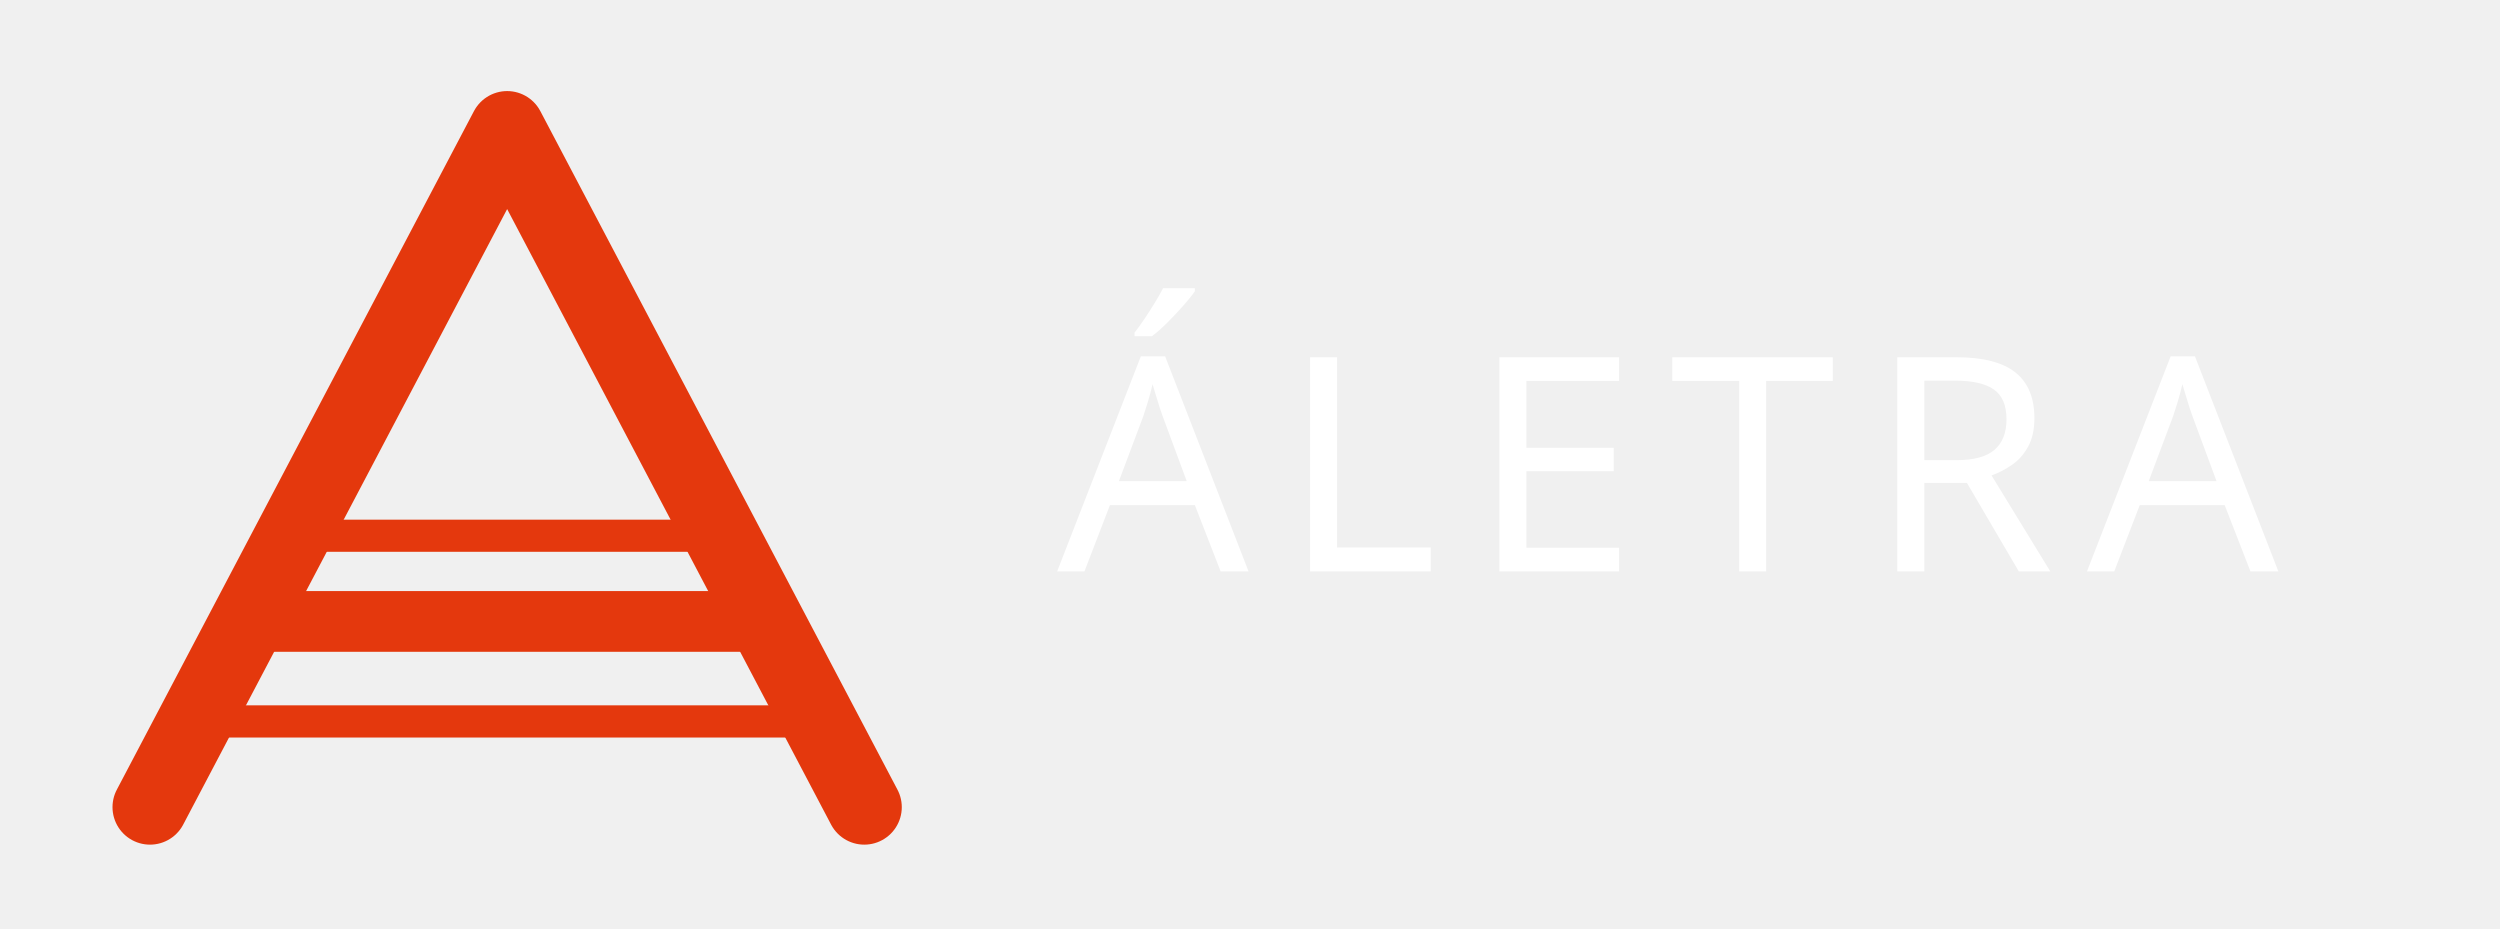
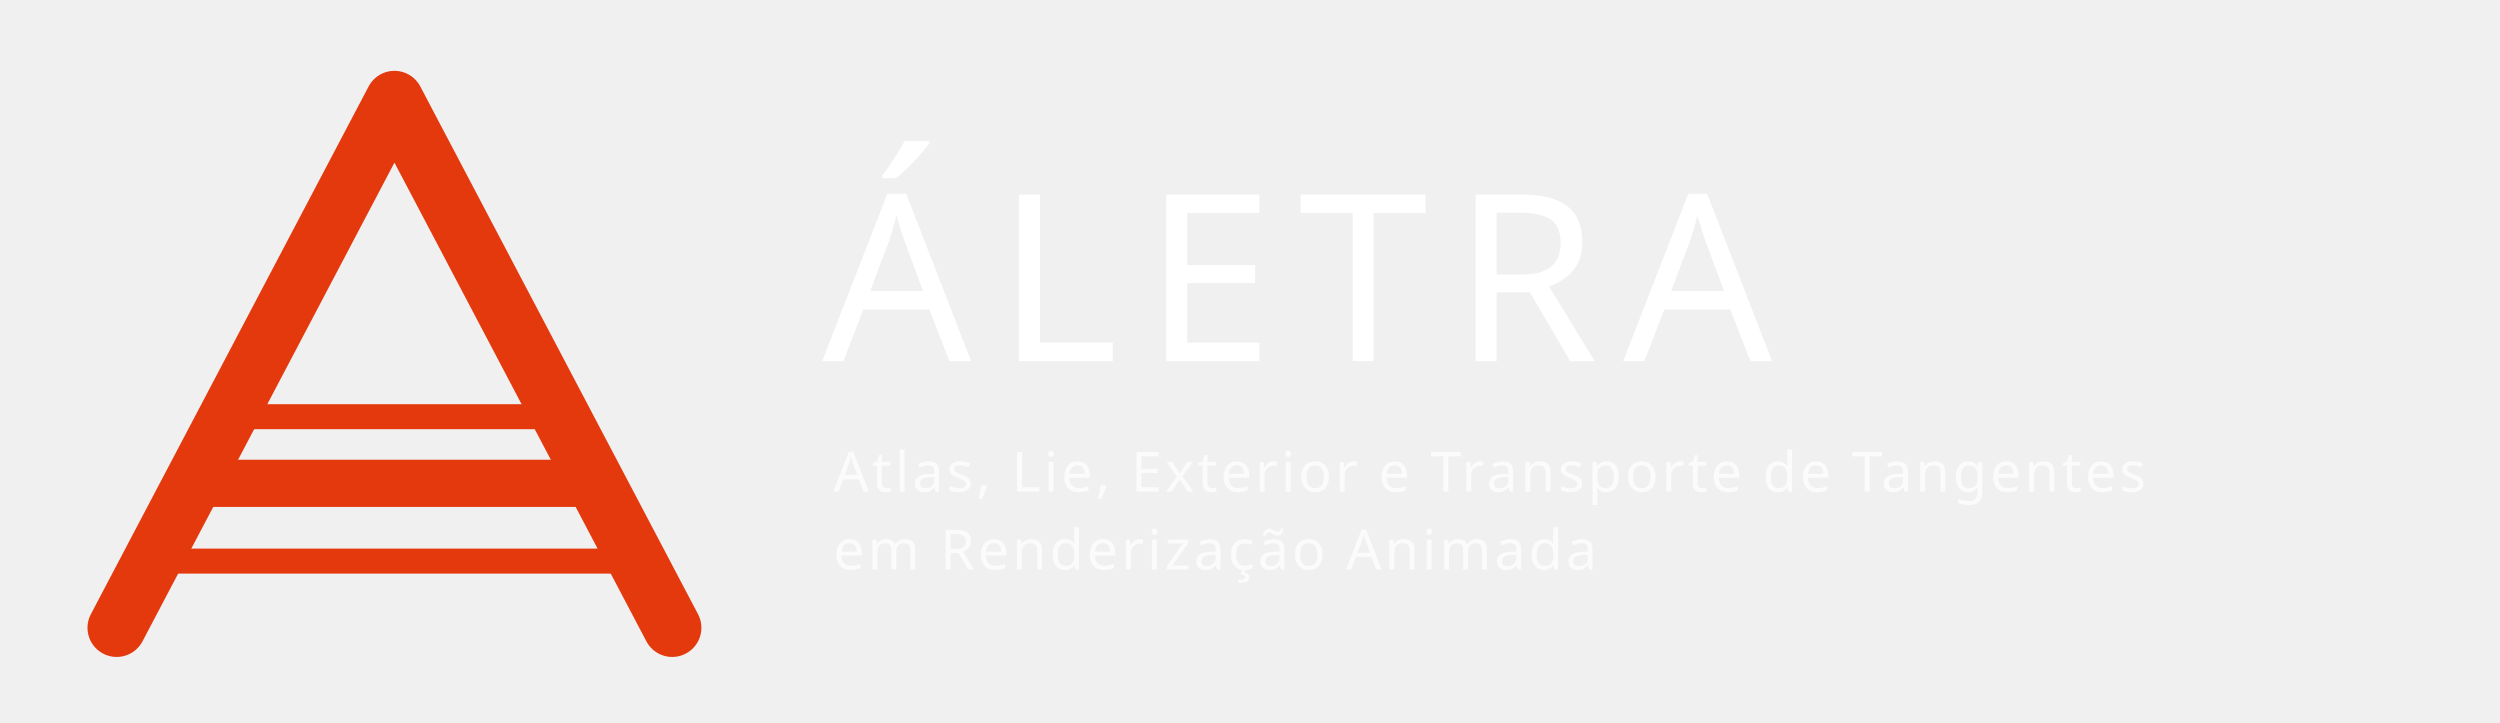
- <svg xmlns="http://www.w3.org/2000/svg" viewBox="0 0 700 260" width="700" height="260" role="img" aria-label="ÁLETRA">
+ <svg xmlns="http://www.w3.org/2000/svg" viewBox="0 0 900 260" width="900" height="260" role="img" aria-label="ÁLETRA — Atlas, Lie, Exterior e Transporte de Tangentes em Renderização Animada">
  <g transform="translate(14,2)" stroke="#E4380D" fill="none" stroke-linecap="round" stroke-linejoin="round">
    <path d="M28,224 L128,34 L228,224" stroke-width="21" />
    <path d="M74,148 L182,148" stroke-width="9" />
    <path d="M61.4,172 L194.6,172" stroke-width="17" />
    <path d="M46.6,200 L209.4,200" stroke-width="9" />
  </g>
-   <text x="296" y="160" font-family="Poppins, Futura, 'Century Gothic', 'Trebuchet MS', sans-serif" font-size="84" font-weight="500" letter-spacing="9" fill="#FFFFFF">ÁLETRA</text>
+   <text x="296" y="130" font-family="Poppins, Futura, 'Century Gothic', 'Trebuchet MS', sans-serif" font-size="84" font-weight="500" letter-spacing="9" fill="#FFFFFF">ÁLETRA</text>
+   <text x="300" y="177" font-family="Poppins, Futura, 'Century Gothic', 'Trebuchet MS', sans-serif" font-size="20" font-weight="400" letter-spacing="1.1" fill="rgba(255,255,255,0.72)">Atlas, Lie, Exterior e Transporte de Tangentes</text>
+   <text x="300" y="205" font-family="Poppins, Futura, 'Century Gothic', 'Trebuchet MS', sans-serif" font-size="20" font-weight="400" letter-spacing="1.1" fill="rgba(255,255,255,0.72)">em Renderização Animada</text>
</svg>
